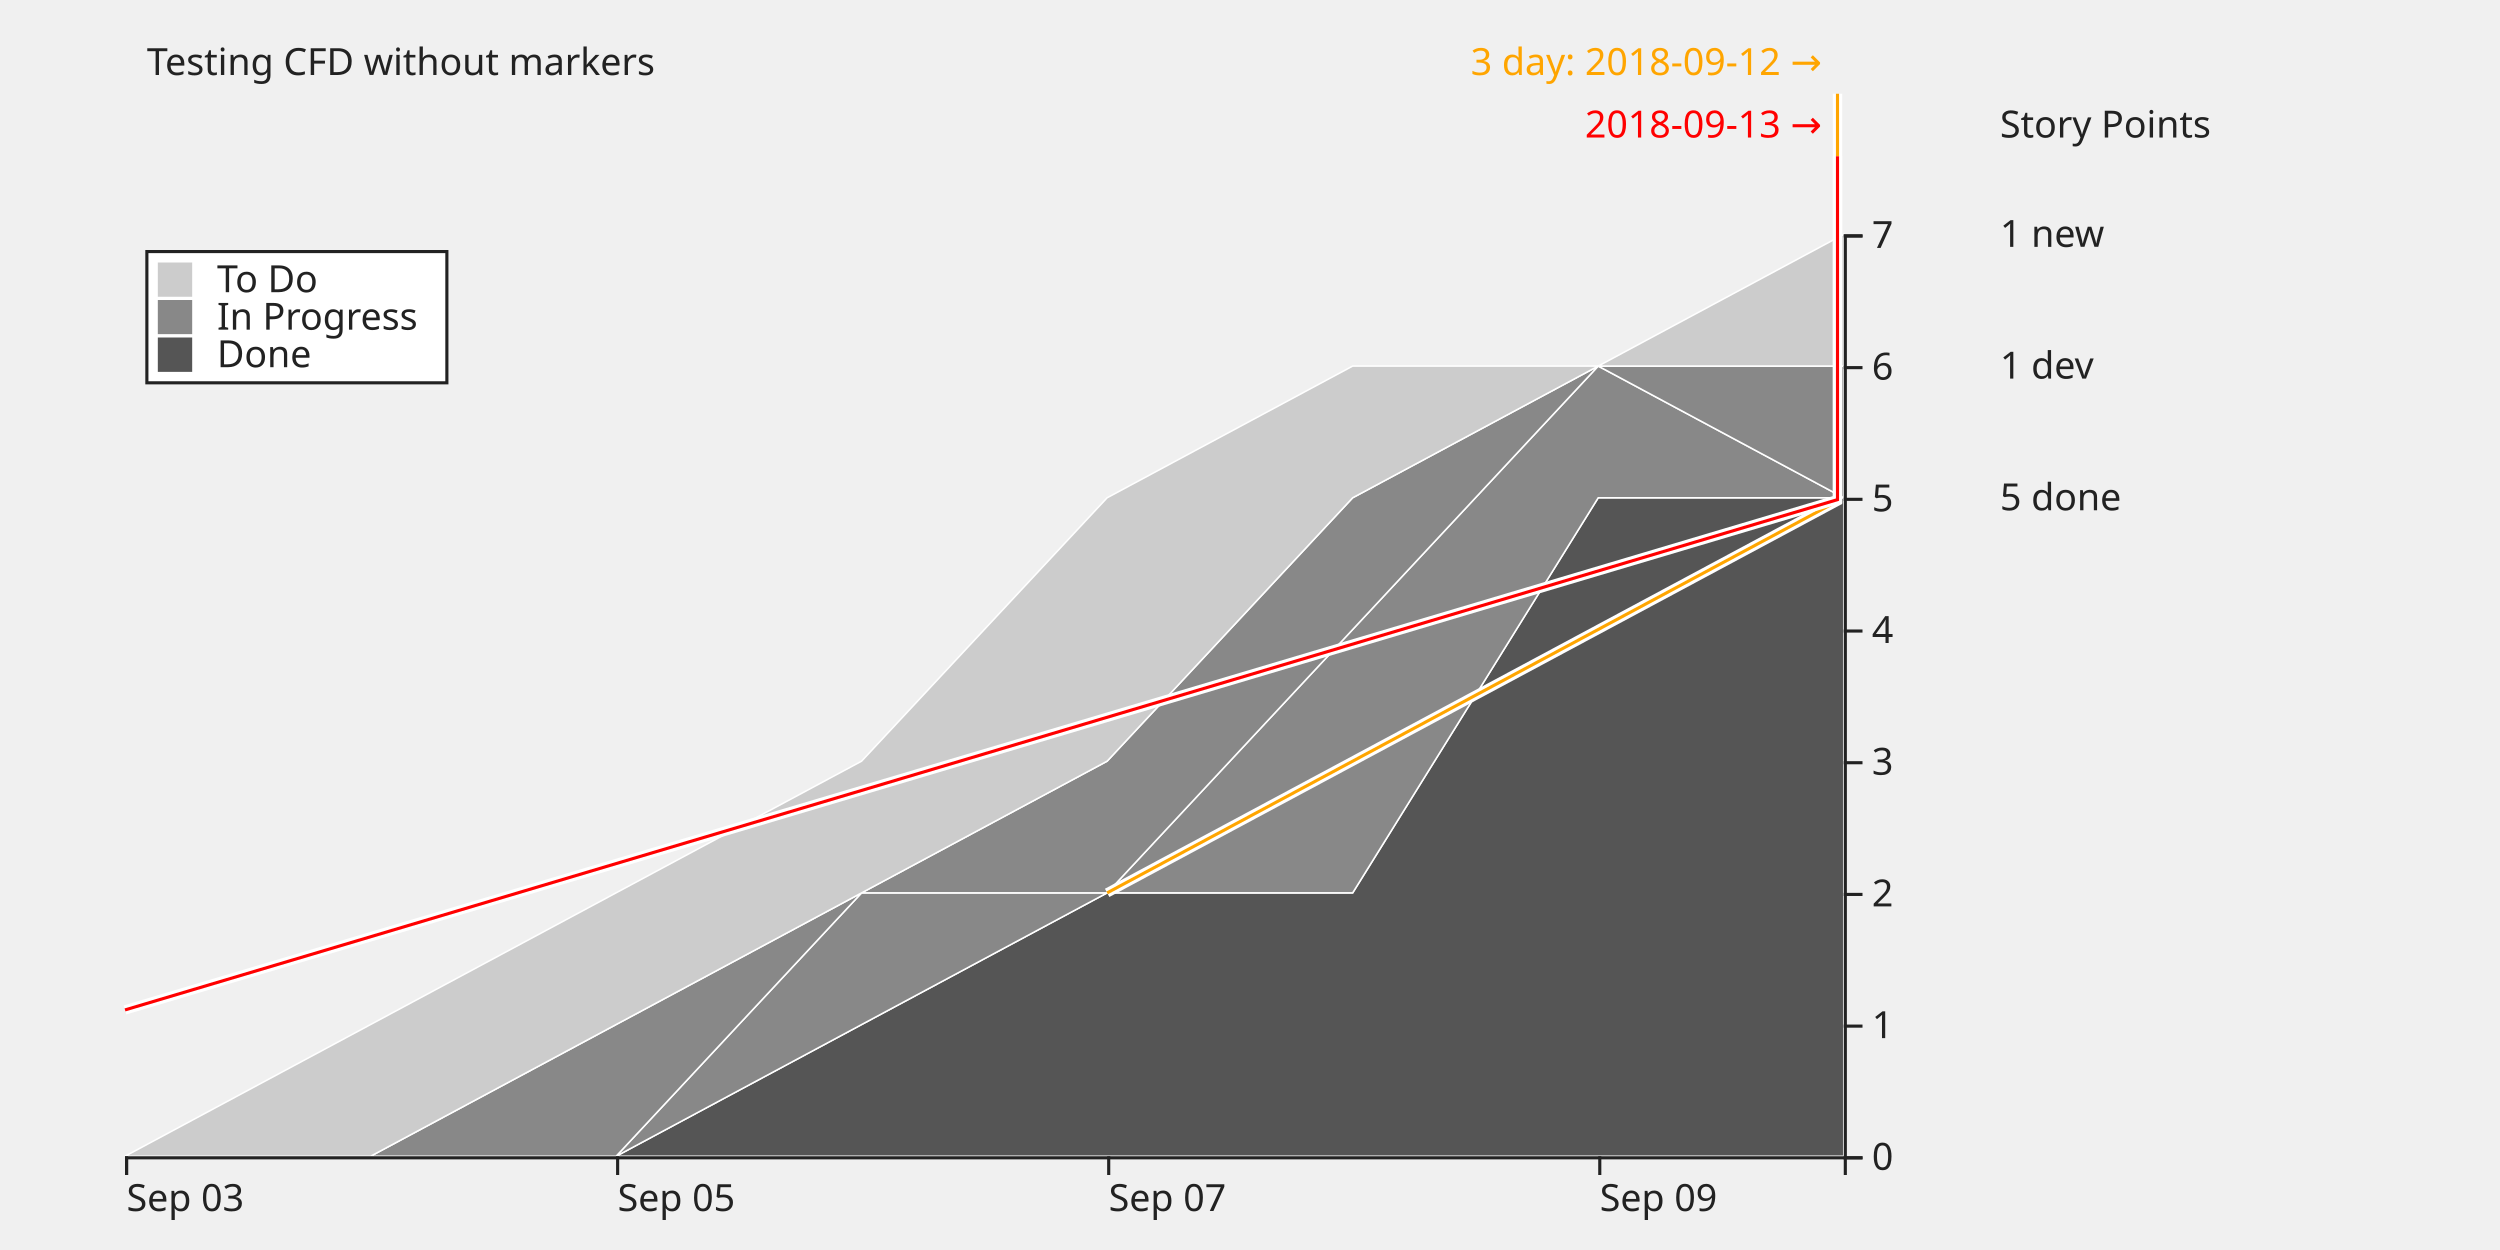
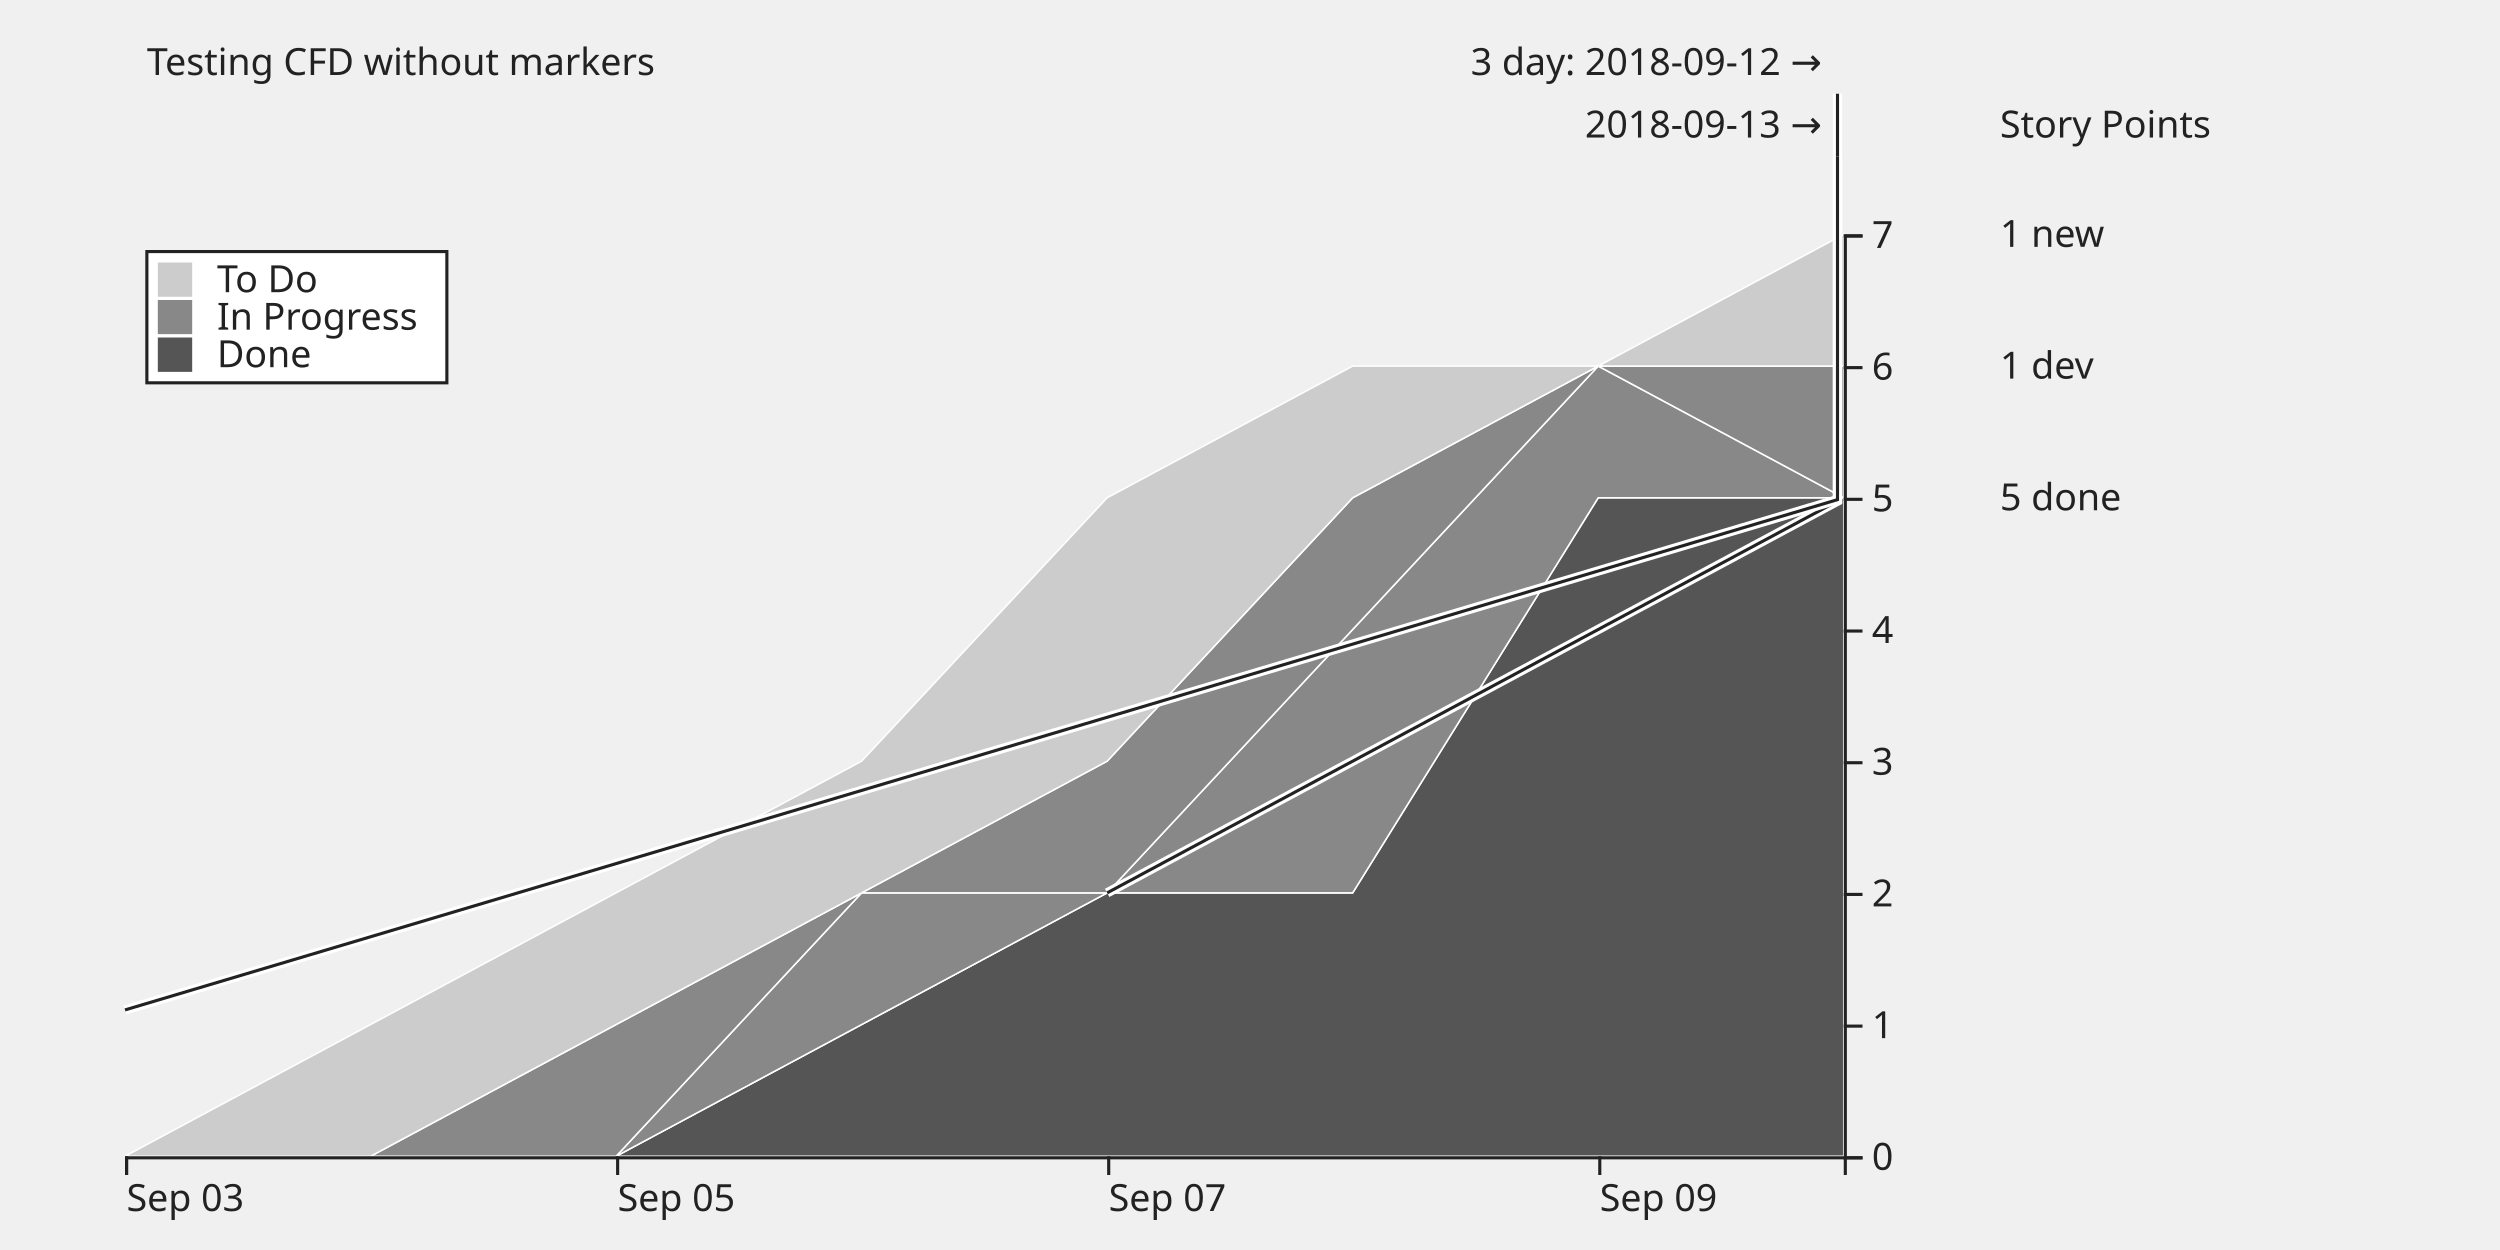
<svg xmlns="http://www.w3.org/2000/svg" width="800" height="400">
  <defs>
    <pattern id="pattern-checkers" x="0" y="0" width="4" height="4" patternunits="userSpaceOnUse">
      <rect x="0" y="0" width="2" height="2" style="fill: #555;" />
      <rect x="2" y="0" width="2" height="2" style="fill: #ccc;" />
      <rect x="0" y="2" width="2" height="2" style="fill: #ccc;" />
      <rect x="2" y="2" width="2" height="2" style="fill: #555;" />
    </pattern>
  </defs>
  <g transform="translate(40,75)">
    <g class="layer">
      <path class="area" style="fill: #555; stroke: #fff; stroke-width: 0.5;" d="M0,295L78.571,295L157.143,295L235.714,252.857L314.286,210.714L392.857,210.714L471.429,84.286L550,84.286L550,295L471.429,295L392.857,295L314.286,295L235.714,295L157.143,295L78.571,295L0,295Z" />
      <text x="600" y="84.286" dy="4px" font-size="12px" font-family="sans-serif" style="text-anchor: start; fill: #222;">5 done</text>
    </g>
    <g class="layer">
      <path class="area" style="fill: #888; stroke: #fff; stroke-width: 0.5;" d="M0,295L78.571,295L157.143,295L235.714,210.714L314.286,210.714L392.857,126.429L471.429,42.143L550,84.286L550,84.286L471.429,84.286L392.857,210.714L314.286,210.714L235.714,252.857L157.143,295L78.571,295L0,295Z" />
    </g>
    <g class="layer">
      <path class="area" style="fill: #888; stroke: #fff; stroke-width: 0.5;" d="M0,295L78.571,295L157.143,252.857L235.714,210.714L314.286,168.571L392.857,84.286L471.429,42.143L550,42.143L550,84.286L471.429,42.143L392.857,126.429L314.286,210.714L235.714,210.714L157.143,295L78.571,295L0,295Z" />
      <text x="600" y="42.143" dy="4px" font-size="12px" font-family="sans-serif" style="text-anchor: start; fill: #222;">1 dev</text>
    </g>
    <g class="layer">
      <path class="area" style="fill: #ccc; stroke: #fff; stroke-width: 0.5;" d="M0,295L78.571,252.857L157.143,210.714L235.714,168.571L314.286,84.286L392.857,42.143L471.429,42.143L550,0L550,42.143L471.429,42.143L392.857,84.286L314.286,168.571L235.714,210.714L157.143,252.857L78.571,295L0,295Z" />
      <text x="600" y="0" dy="4px" font-size="12px" font-family="sans-serif" style="text-anchor: start; fill: #222;">1 new</text>
    </g>
    <path d="M314.286,210.714L548,85.358L548,-45" fill="none" style="stroke-width: 3; stroke: #fff;" />
-     <path d="M314.286,210.714L548,85.358L548,-45" fill="none" style="stroke-width: 1; stroke: orange;" />
+     <path d="M314.286,210.714L548,85.358L548,-45" fill="none" style="stroke-width: 1; stroke: #222;" />
    <rect style="fill: #fff;" />
-     <text x="543" y="-55" dy="4px" font-size="12px" font-family="sans-serif" style="fill: orange; text-anchor: end;">3 day: 2018-09-12 →</text>
+     <text x="543" y="-55" dy="4px" font-size="12px" font-family="sans-serif" style="fill: #222; text-anchor: end;">3 day: 2018-09-12 →</text>
    <path d="M0,248.175L548,84.882L548,-25" fill="none" style="stroke-width: 3; stroke: #fff;" />
-     <path d="M0,248.175L548,84.882L548,-25" fill="none" style="stroke-width: 1; stroke: red;" />
+     <path d="M0,248.175L548,84.882L548,-25" fill="none" style="stroke-width: 1; stroke: #222;" />
    <rect style="fill: #fff;" />
-     <text x="543" y="-35" dy="4px" font-size="12px" font-family="sans-serif" style="fill: red; text-anchor: end;">2018-09-13 →</text>
+     <text x="543" y="-35" dy="4px" font-size="12px" font-family="sans-serif" style="fill: #222; text-anchor: end;">2018-09-13 →</text>
    <g transform="translate(0,295)" fill="none" font-size="10" font-family="sans-serif" text-anchor="middle">
      <path class="domain" stroke="currentColor" d="M0.5,6V0.5H550.5V6" style="stroke: #222;" />
      <g class="tick" opacity="1" transform="translate(0.5,0)">
        <line stroke="currentColor" y2="6" style="stroke: #222;" />
        <text fill="currentColor" y="9" dy="0.71em" style="fill: #222; text-anchor: start;" font-size="12px" font-family="sans-serif">Sep 03</text>
      </g>
      <g class="tick" opacity="1" transform="translate(157.6429,0)">
        <line stroke="currentColor" y2="6" style="stroke: #222;" />
        <text fill="currentColor" y="9" dy="0.71em" style="fill: #222; text-anchor: start;" font-size="12px" font-family="sans-serif">Sep 05</text>
      </g>
      <g class="tick" opacity="1" transform="translate(314.7857,0)">
        <line stroke="currentColor" y2="6" style="stroke: #222;" />
        <text fill="currentColor" y="9" dy="0.71em" style="fill: #222; text-anchor: start;" font-size="12px" font-family="sans-serif">Sep 07</text>
      </g>
      <g class="tick" opacity="1" transform="translate(471.9286,0)">
        <line stroke="currentColor" y2="6" style="stroke: #222;" />
        <text fill="currentColor" y="9" dy="0.71em" style="fill: #222; text-anchor: start;" font-size="12px" font-family="sans-serif">Sep 09</text>
      </g>
    </g>
    <g transform="translate(550 ,0)" fill="none" font-size="10" font-family="sans-serif" text-anchor="start">
      <path class="domain" stroke="currentColor" d="M6,295.5H0.5V0.5H6" style="stroke: #222;" />
      <g class="tick" opacity="1" transform="translate(0,295.5)">
        <line stroke="currentColor" x2="6" style="stroke: #222;" />
        <text fill="currentColor" x="9" dy="0.32em" style="fill: #222;" text-anchor="start" font-size="12px" font-family="sans-serif">0</text>
      </g>
      <g class="tick" opacity="1" transform="translate(0,253.3571)">
        <line stroke="currentColor" x2="6" style="stroke: #222;" />
        <text fill="currentColor" x="9" dy="0.32em" style="fill: #222;" text-anchor="start" font-size="12px" font-family="sans-serif">1</text>
      </g>
      <g class="tick" opacity="1" transform="translate(0,211.2143)">
        <line stroke="currentColor" x2="6" style="stroke: #222;" />
        <text fill="currentColor" x="9" dy="0.32em" style="fill: #222;" text-anchor="start" font-size="12px" font-family="sans-serif">2</text>
      </g>
      <g class="tick" opacity="1" transform="translate(0,169.0714)">
        <line stroke="currentColor" x2="6" style="stroke: #222;" />
        <text fill="currentColor" x="9" dy="0.32em" style="fill: #222;" text-anchor="start" font-size="12px" font-family="sans-serif">3</text>
      </g>
      <g class="tick" opacity="1" transform="translate(0,126.9286)">
        <line stroke="currentColor" x2="6" style="stroke: #222;" />
        <text fill="currentColor" x="9" dy="0.32em" style="fill: #222;" text-anchor="start" font-size="12px" font-family="sans-serif">4</text>
      </g>
      <g class="tick" opacity="1" transform="translate(0,84.78571)">
        <line stroke="currentColor" x2="6" style="stroke: #222;" />
        <text fill="currentColor" x="9" dy="0.32em" style="fill: #222;" text-anchor="start" font-size="12px" font-family="sans-serif">5</text>
      </g>
      <g class="tick" opacity="1" transform="translate(0,42.64286)">
        <line stroke="currentColor" x2="6" style="stroke: #222;" />
        <text fill="currentColor" x="9" dy="0.32em" style="fill: #222;" text-anchor="start" font-size="12px" font-family="sans-serif">6</text>
      </g>
      <g class="tick" opacity="1" transform="translate(0,0.5)">
        <line stroke="currentColor" x2="6" style="stroke: #222;" />
        <text fill="currentColor" x="9" dy="0.32em" style="fill: #222;" text-anchor="start" font-size="12px" font-family="sans-serif">7</text>
      </g>
    </g>
    <text x="7" y="-55" dy="4px" font-size="12px" font-family="sans-serif" style="text-anchor: start; fill: #222;">Testing CFD without markers</text>
    <rect x="7" y="5.5" width="96" height="42" style="fill: #fff; stroke: #222;" />
    <rect x="10" y="8.5" width="12" height="12" style="fill: #ccc; stroke: #fff;" />
    <text x="29.44" y="14.5" dy="4px" font-size="12px" font-family="sans-serif" style="text-anchor: start; fill: #222;">To Do</text>
    <rect x="10" y="20.5" width="12" height="12" style="fill: #888; stroke: #fff;" />
    <text x="29.44" y="26.5" dy="4px" font-size="12px" font-family="sans-serif" style="text-anchor: start; fill: #222;">In Progress</text>
    <rect x="10" y="32.5" width="12" height="12" style="fill: #555; stroke: #fff;" />
    <text x="29.44" y="38.5" dy="4px" font-size="12px" font-family="sans-serif" style="text-anchor: start; fill: #222;">Done</text>
    <text x="600" y="-35" dy="4px" font-size="12px" font-family="sans-serif" style="text-anchor: start; fill: #222;">Story Points</text>
    <rect fill="#fff" stroke="#222" class="focus-item" width="12" height="12" style="display: none;" />
    <text dy="4px" font-size="12px" font-family="sans-serif" style="text-anchor: start; fill: #222; display: none;" />
    <text dy="4px" font-size="12px" font-family="sans-serif" style="text-anchor: start; fill: #222; display: none;" />
    <text dy="4px" font-size="12px" font-family="sans-serif" style="text-anchor: start; fill: #222; display: none;" />
    <text dy="4px" font-size="12px" font-family="sans-serif" style="text-anchor: start; fill: #222; display: none;" />
    <text dy="4px" font-size="12px" font-family="sans-serif" style="text-anchor: start; fill: #222; display: none;" />
    <text dy="4px" font-size="12px" font-family="sans-serif" style="text-anchor: start; fill: #222; display: none;" />
    <text dy="4px" font-size="12px" font-family="sans-serif" style="text-anchor: start; fill: #222; display: none;" />
    <text dy="4px" font-size="12px" font-family="sans-serif" style="text-anchor: start; fill: #222; display: none;" />
    <text dy="4px" font-size="12px" font-family="sans-serif" style="text-anchor: start; fill: #222; display: none;" />
    <text dy="4px" font-size="12px" font-family="sans-serif" style="text-anchor: start; fill: #222; display: none;" />
    <text dy="4px" font-size="12px" font-family="sans-serif" style="text-anchor: start; fill: #222; display: none;" />
    <text dy="4px" font-size="12px" font-family="sans-serif" style="text-anchor: start; fill: #222; display: none;" />
    <text dy="4px" font-size="12px" font-family="sans-serif" style="text-anchor: start; fill: #222; display: none;" />
    <text dy="4px" font-size="12px" font-family="sans-serif" style="text-anchor: start; fill: #222; display: none;" />
    <text dy="4px" font-size="12px" font-family="sans-serif" style="text-anchor: start; fill: #222; display: none;" />
    <text dy="4px" font-size="12px" font-family="sans-serif" style="text-anchor: start; fill: #222; display: none;" />
    <text dy="4px" font-size="12px" font-family="sans-serif" style="text-anchor: start; fill: #222; display: none;" />
    <text dy="4px" font-size="12px" font-family="sans-serif" style="text-anchor: start; fill: #222; display: none;" />
    <text dy="4px" font-size="12px" font-family="sans-serif" style="text-anchor: start; fill: #222; display: none;" />
    <text dy="4px" font-size="12px" font-family="sans-serif" style="text-anchor: start; fill: #222; display: none;" />
    <text dy="4px" font-size="12px" font-family="sans-serif" style="text-anchor: start; fill: #222; display: none;" />
    <text dy="4px" font-size="12px" font-family="sans-serif" style="text-anchor: start; fill: #222; display: none;" />
    <text dy="4px" font-size="12px" font-family="sans-serif" style="text-anchor: start; fill: #222; display: none;" />
    <text dy="4px" font-size="12px" font-family="sans-serif" style="text-anchor: start; fill: #222; display: none;" />
    <text dy="4px" font-size="12px" font-family="sans-serif" style="text-anchor: start; fill: #222; display: none;" />
    <text dy="4px" font-size="12px" font-family="sans-serif" style="text-anchor: start; fill: #222; display: none;" />
    <text dy="4px" font-size="12px" font-family="sans-serif" style="text-anchor: start; fill: #222; display: none;" />
    <text dy="4px" font-size="12px" font-family="sans-serif" style="text-anchor: start; fill: #222; display: none;" />
    <text dy="4px" font-size="12px" font-family="sans-serif" style="text-anchor: start; fill: #222; display: none;" />
    <text dy="4px" font-size="12px" font-family="sans-serif" style="text-anchor: start; fill: #222; display: none;" />
    <text dy="4px" font-size="12px" font-family="sans-serif" style="text-anchor: start; fill: #222; display: none;" />
    <text dy="4px" font-size="12px" font-family="sans-serif" style="text-anchor: start; fill: #222; display: none;" />
    <text dy="4px" font-size="12px" font-family="sans-serif" style="text-anchor: start; fill: #222; display: none;" />
    <text dy="4px" font-size="12px" font-family="sans-serif" style="text-anchor: start; fill: #222; display: none;" />
    <text dy="4px" font-size="12px" font-family="sans-serif" style="text-anchor: start; fill: #222; display: none;" />
    <text dy="4px" font-size="12px" font-family="sans-serif" style="text-anchor: start; fill: #222; display: none;" />
    <text dy="4px" font-size="12px" font-family="sans-serif" style="text-anchor: start; fill: #222; display: none;" />
    <text dy="4px" font-size="12px" font-family="sans-serif" style="text-anchor: start; fill: #222; display: none;" />
    <text dy="4px" font-size="12px" font-family="sans-serif" style="text-anchor: start; fill: #222; display: none;" />
    <text dy="4px" font-size="12px" font-family="sans-serif" style="text-anchor: start; fill: #222; display: none;" />
    <line style="display: none; stroke-width: 3; stroke: #fff;" />
    <line style="display: none; stroke-width: 1; stroke: #222;" />
    <rect width="760" height="295" fill="transparent" />
  </g>
</svg>
